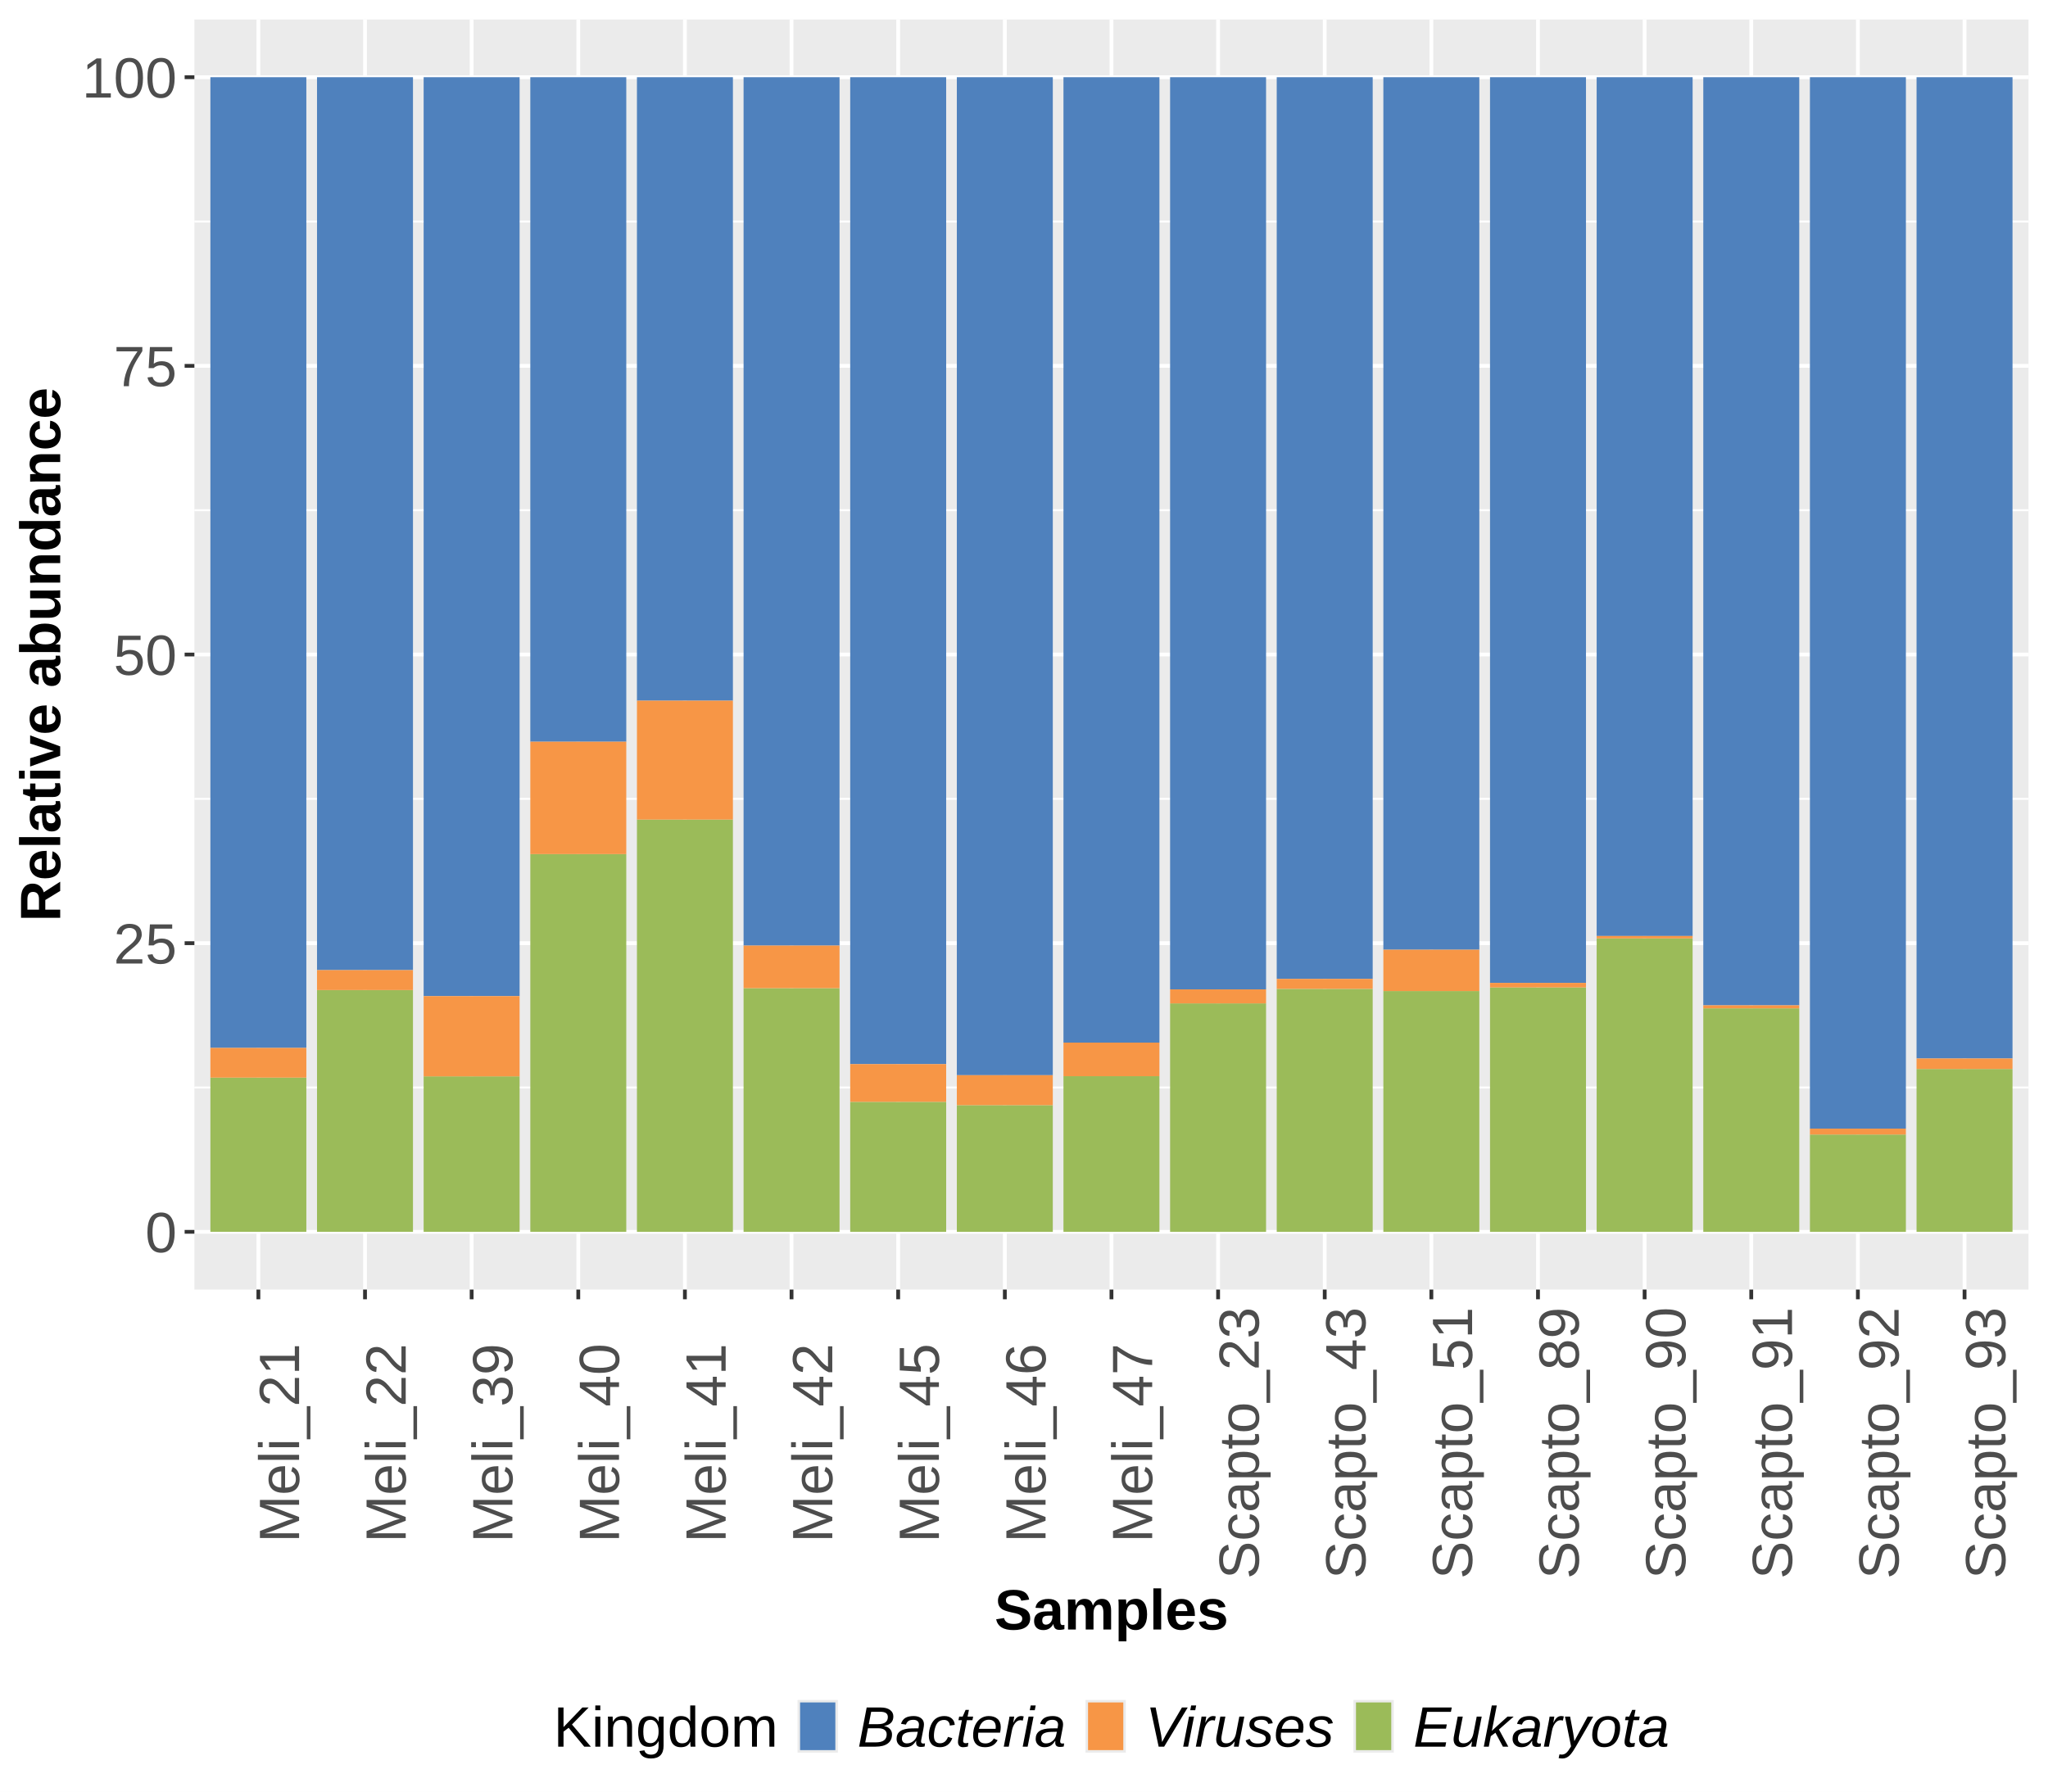
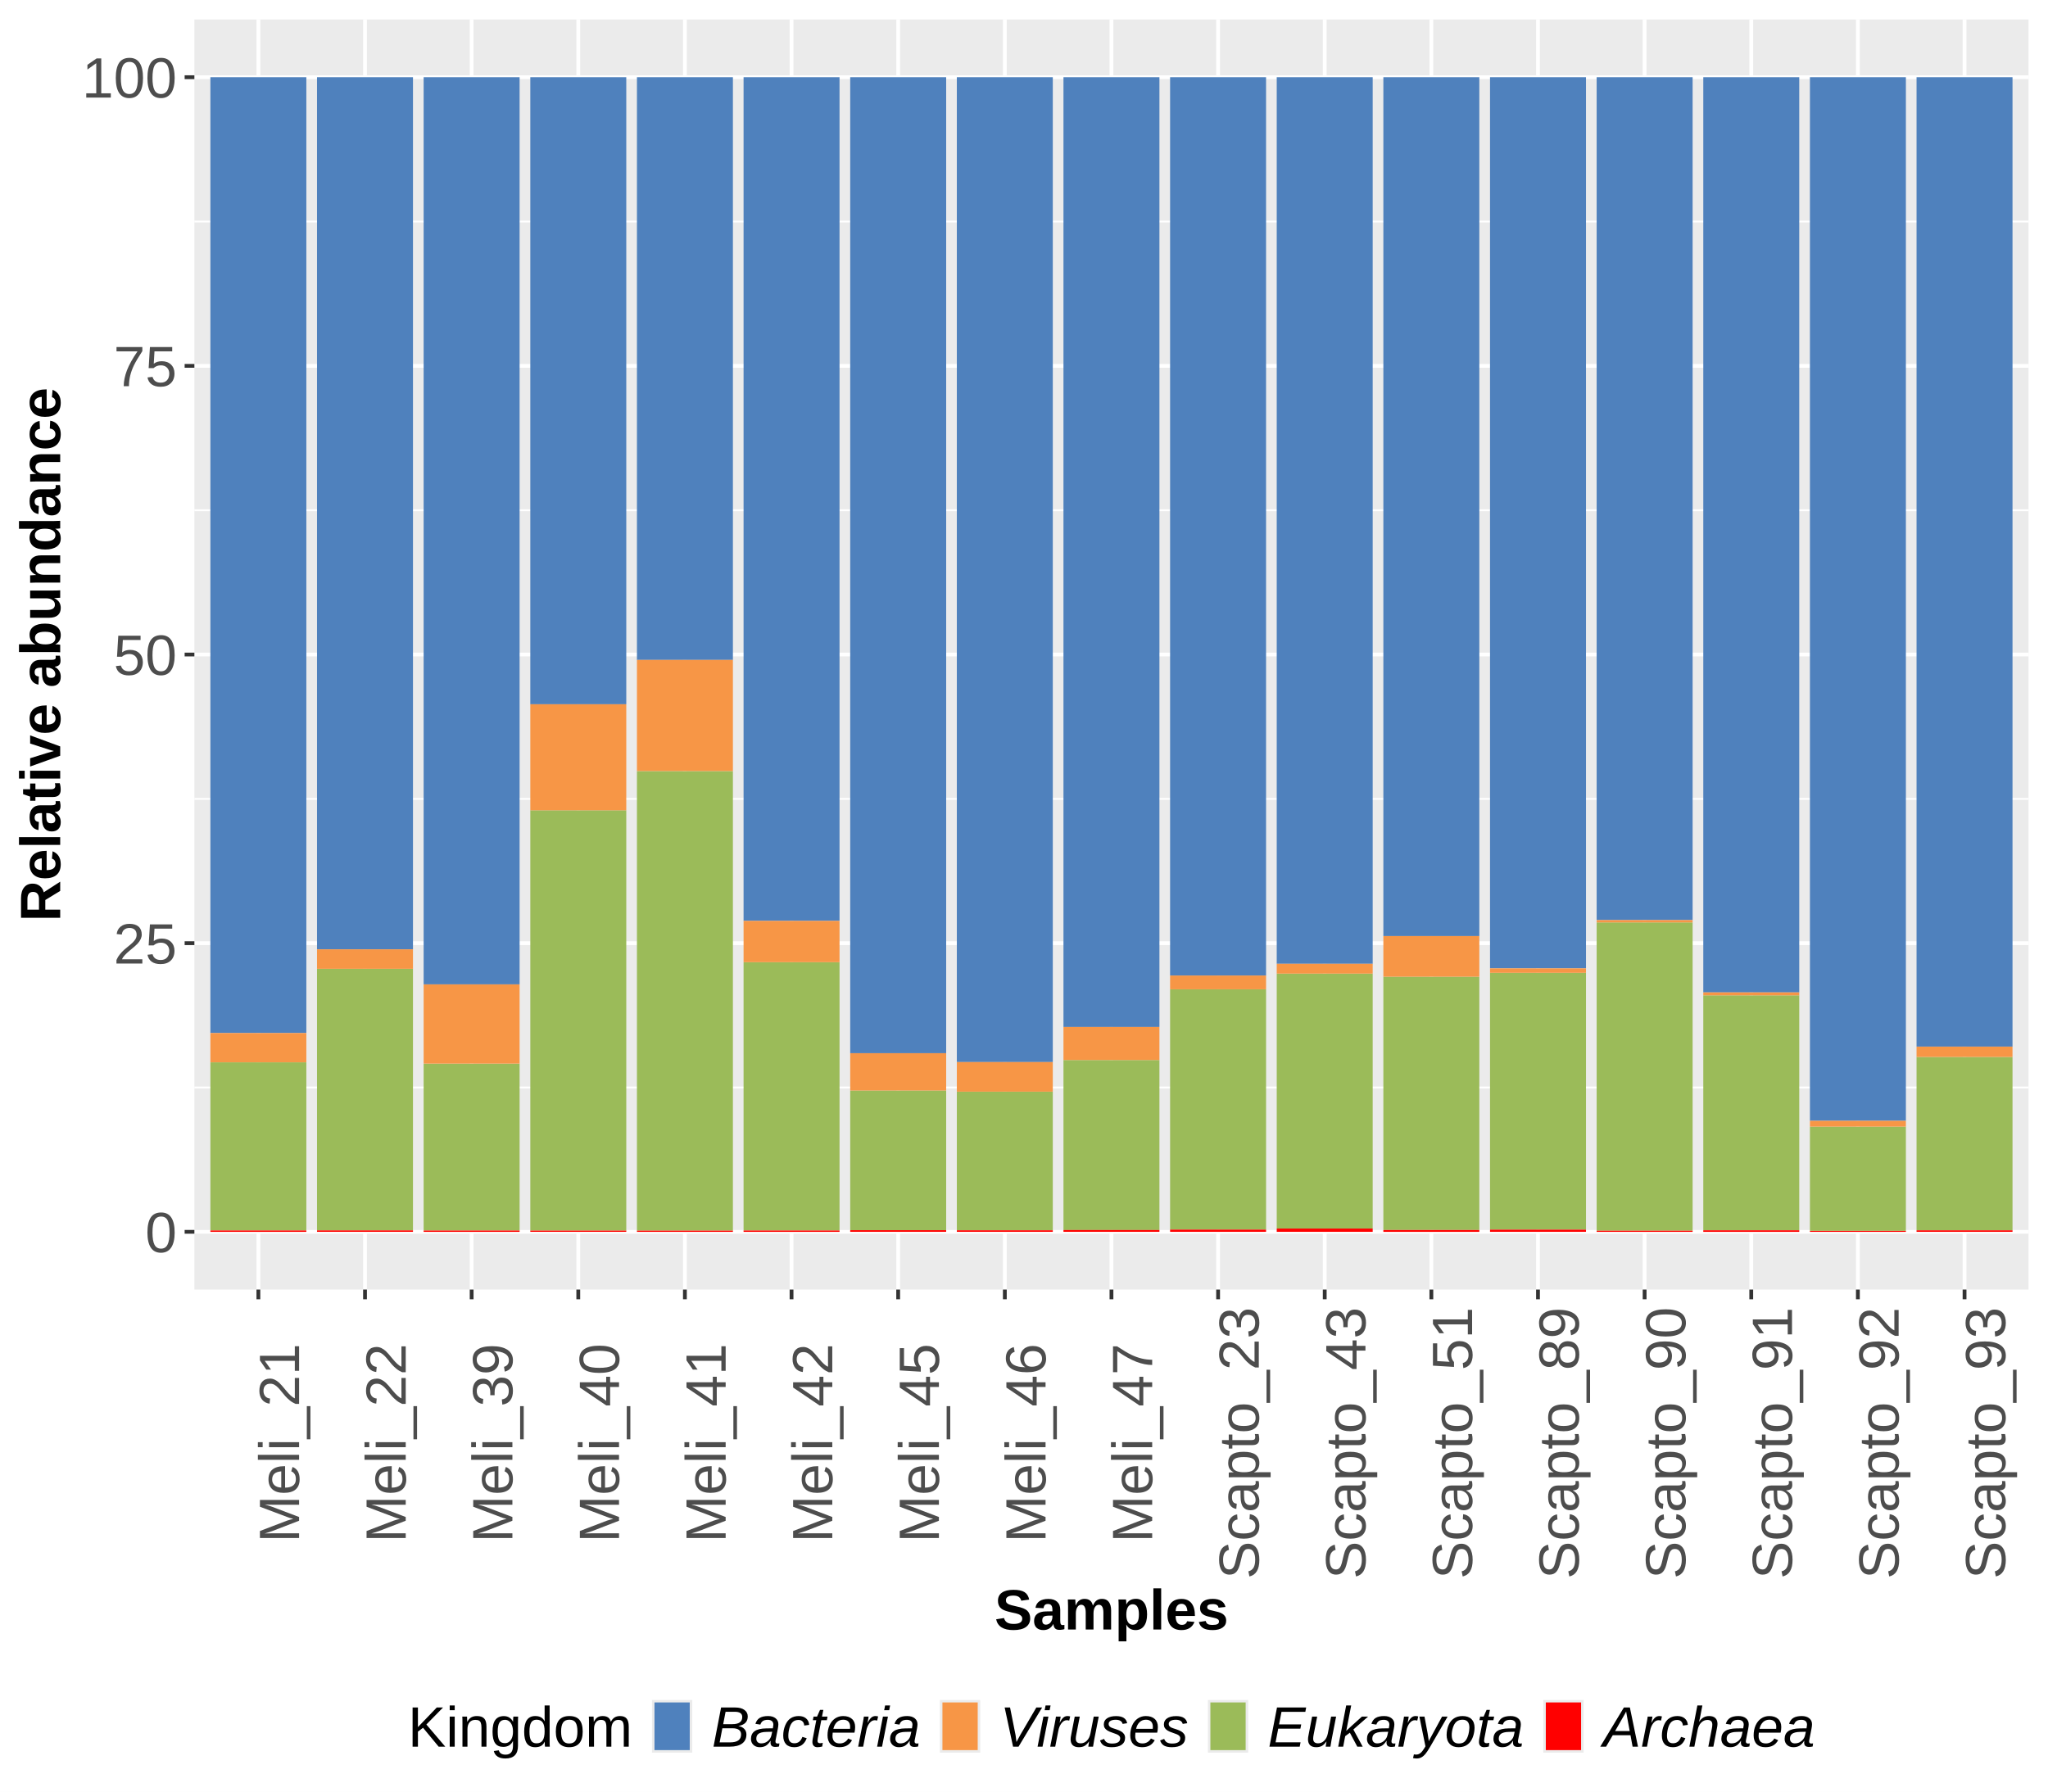
<svg xmlns="http://www.w3.org/2000/svg" class="svglite" width="576.00pt" height="504.00pt" viewBox="0 0 576.00 504.00">
  <defs>
    <style type="text/css">
    .svglite line, .svglite polyline, .svglite polygon, .svglite path, .svglite rect, .svglite circle {
      fill: none;
      stroke: #000000;
      stroke-linecap: round;
      stroke-linejoin: round;
      stroke-miterlimit: 10.00;
    }
    .svglite text {
      white-space: pre;
    }
  </style>
  </defs>
  <rect width="100%" height="100%" style="stroke: none; fill: #FFFFFF;" />
  <defs>
    <clipPath id="cpMC4wMHw1NzYuMDB8MC4wMHw1MDQuMDA=">
      <rect x="0.00" y="0.00" width="576.00" height="504.00" />
    </clipPath>
  </defs>
  <g clip-path="url(#cpMC4wMHw1NzYuMDB8MC4wMHw1MDQuMDA=)">
    <rect x="0.00" y="-0" width="576.00" height="504.00" style="stroke-width: 1.07; stroke: #FFFFFF; fill: #FFFFFF;" />
  </g>
  <defs>
    <clipPath id="cpNTQuNjd8NTcwLjUyfDUuNDh8MzYyLjc3">
      <rect x="54.67" y="5.48" width="515.85" height="357.30" />
    </clipPath>
  </defs>
  <g clip-path="url(#cpNTQuNjd8NTcwLjUyfDUuNDh8MzYyLjc3)">
    <rect x="54.67" y="5.48" width="515.85" height="357.30" style="stroke-width: 1.07; stroke: none; fill: #EBEBEB;" />
    <polyline points="54.67,305.93 570.52,305.93 " style="stroke-width: 0.53; stroke: #FFFFFF; stroke-linecap: butt;" />
    <polyline points="54.67,224.73 570.52,224.73 " style="stroke-width: 0.53; stroke: #FFFFFF; stroke-linecap: butt;" />
    <polyline points="54.67,143.53 570.52,143.53 " style="stroke-width: 0.53; stroke: #FFFFFF; stroke-linecap: butt;" />
    <polyline points="54.67,62.32 570.52,62.32 " style="stroke-width: 0.53; stroke: #FFFFFF; stroke-linecap: butt;" />
    <polyline points="54.67,346.53 570.52,346.53 " style="stroke-width: 1.07; stroke: #FFFFFF; stroke-linecap: butt;" />
    <polyline points="54.67,265.33 570.52,265.33 " style="stroke-width: 1.07; stroke: #FFFFFF; stroke-linecap: butt;" />
    <polyline points="54.67,184.13 570.52,184.13 " style="stroke-width: 1.07; stroke: #FFFFFF; stroke-linecap: butt;" />
    <polyline points="54.67,102.92 570.52,102.92 " style="stroke-width: 1.07; stroke: #FFFFFF; stroke-linecap: butt;" />
    <polyline points="54.67,21.72 570.52,21.72 " style="stroke-width: 1.07; stroke: #FFFFFF; stroke-linecap: butt;" />
    <polyline points="72.67,362.77 72.67,5.48 " style="stroke-width: 1.07; stroke: #FFFFFF; stroke-linecap: butt;" />
    <polyline points="102.66,362.77 102.66,5.48 " style="stroke-width: 1.07; stroke: #FFFFFF; stroke-linecap: butt;" />
    <polyline points="132.65,362.77 132.65,5.48 " style="stroke-width: 1.07; stroke: #FFFFFF; stroke-linecap: butt;" />
    <polyline points="162.64,362.77 162.64,5.48 " style="stroke-width: 1.07; stroke: #FFFFFF; stroke-linecap: butt;" />
    <polyline points="192.63,362.77 192.63,5.48 " style="stroke-width: 1.07; stroke: #FFFFFF; stroke-linecap: butt;" />
    <polyline points="222.62,362.77 222.62,5.48 " style="stroke-width: 1.07; stroke: #FFFFFF; stroke-linecap: butt;" />
    <polyline points="252.61,362.77 252.61,5.48 " style="stroke-width: 1.07; stroke: #FFFFFF; stroke-linecap: butt;" />
    <polyline points="282.61,362.77 282.61,5.48 " style="stroke-width: 1.07; stroke: #FFFFFF; stroke-linecap: butt;" />
    <polyline points="312.60,362.77 312.60,5.48 " style="stroke-width: 1.07; stroke: #FFFFFF; stroke-linecap: butt;" />
    <polyline points="342.59,362.77 342.59,5.48 " style="stroke-width: 1.07; stroke: #FFFFFF; stroke-linecap: butt;" />
    <polyline points="372.58,362.77 372.58,5.48 " style="stroke-width: 1.07; stroke: #FFFFFF; stroke-linecap: butt;" />
    <polyline points="402.57,362.77 402.57,5.48 " style="stroke-width: 1.07; stroke: #FFFFFF; stroke-linecap: butt;" />
    <polyline points="432.56,362.77 432.56,5.48 " style="stroke-width: 1.07; stroke: #FFFFFF; stroke-linecap: butt;" />
    <polyline points="462.55,362.77 462.55,5.48 " style="stroke-width: 1.07; stroke: #FFFFFF; stroke-linecap: butt;" />
    <polyline points="492.54,362.77 492.54,5.48 " style="stroke-width: 1.07; stroke: #FFFFFF; stroke-linecap: butt;" />
    <polyline points="522.53,362.77 522.53,5.48 " style="stroke-width: 1.07; stroke: #FFFFFF; stroke-linecap: butt;" />
    <polyline points="552.53,362.77 552.53,5.48 " style="stroke-width: 1.07; stroke: #FFFFFF; stroke-linecap: butt;" />
-     <rect x="509.04" y="21.72" width="26.99" height="295.78" style="stroke-width: 1.07; stroke: none; stroke-linecap: butt; stroke-linejoin: miter; fill: #4F81BD;" />
-     <rect x="269.11" y="21.72" width="26.99" height="280.75" style="stroke-width: 1.07; stroke: none; stroke-linecap: butt; stroke-linejoin: miter; fill: #4F81BD;" />
-     <rect x="239.12" y="21.72" width="26.99" height="277.63" style="stroke-width: 1.07; stroke: none; stroke-linecap: butt; stroke-linejoin: miter; fill: #4F81BD;" />
-     <rect x="539.03" y="21.72" width="26.99" height="276.05" style="stroke-width: 1.07; stroke: none; stroke-linecap: butt; stroke-linejoin: miter; fill: #4F81BD;" />
-     <rect x="59.17" y="21.72" width="26.99" height="273.07" style="stroke-width: 1.07; stroke: none; stroke-linecap: butt; stroke-linejoin: miter; fill: #4F81BD;" />
-     <rect x="299.10" y="21.72" width="26.99" height="271.58" style="stroke-width: 1.07; stroke: none; stroke-linecap: butt; stroke-linejoin: miter; fill: #4F81BD;" />
-     <rect x="479.05" y="21.72" width="26.99" height="261.10" style="stroke-width: 1.07; stroke: none; stroke-linecap: butt; stroke-linejoin: miter; fill: #4F81BD;" />
-     <rect x="119.15" y="21.72" width="26.99" height="258.49" style="stroke-width: 1.07; stroke: none; stroke-linecap: butt; stroke-linejoin: miter; fill: #4F81BD;" />
-     <rect x="329.09" y="21.72" width="26.99" height="256.61" style="stroke-width: 1.07; stroke: none; stroke-linecap: butt; stroke-linejoin: miter; fill: #4F81BD;" />
-     <rect x="419.07" y="21.72" width="26.99" height="254.77" style="stroke-width: 1.07; stroke: none; stroke-linecap: butt; stroke-linejoin: miter; fill: #4F81BD;" />
-     <rect x="359.08" y="21.72" width="26.99" height="253.66" style="stroke-width: 1.07; stroke: none; stroke-linecap: butt; stroke-linejoin: miter; fill: #4F81BD;" />
-     <rect x="89.16" y="21.72" width="26.99" height="251.19" style="stroke-width: 1.07; stroke: none; stroke-linecap: butt; stroke-linejoin: miter; fill: #4F81BD;" />
-     <rect x="389.07" y="21.72" width="26.99" height="245.45" style="stroke-width: 1.07; stroke: none; stroke-linecap: butt; stroke-linejoin: miter; fill: #4F81BD;" />
-     <rect x="209.13" y="21.72" width="26.99" height="244.29" style="stroke-width: 1.07; stroke: none; stroke-linecap: butt; stroke-linejoin: miter; fill: #4F81BD;" />
-     <rect x="449.06" y="21.72" width="26.99" height="241.59" style="stroke-width: 1.07; stroke: none; stroke-linecap: butt; stroke-linejoin: miter; fill: #4F81BD;" />
-     <rect x="149.15" y="21.72" width="26.99" height="186.94" style="stroke-width: 1.07; stroke: none; stroke-linecap: butt; stroke-linejoin: miter; fill: #4F81BD;" />
-     <rect x="179.14" y="21.72" width="26.99" height="175.39" style="stroke-width: 1.07; stroke: none; stroke-linecap: butt; stroke-linejoin: miter; fill: #4F81BD;" />
-     <rect x="179.14" y="230.56" width="26.99" height="115.98" style="stroke-width: 1.07; stroke: none; stroke-linecap: butt; stroke-linejoin: miter; fill: #9BBB59;" />
-     <rect x="149.15" y="240.27" width="26.99" height="106.26" style="stroke-width: 1.07; stroke: none; stroke-linecap: butt; stroke-linejoin: miter; fill: #9BBB59;" />
-     <rect x="449.06" y="263.98" width="26.99" height="82.55" style="stroke-width: 1.07; stroke: none; stroke-linecap: butt; stroke-linejoin: miter; fill: #9BBB59;" />
-     <rect x="419.07" y="277.78" width="26.99" height="68.76" style="stroke-width: 1.07; stroke: none; stroke-linecap: butt; stroke-linejoin: miter; fill: #9BBB59;" />
-     <rect x="209.13" y="277.99" width="26.99" height="68.55" style="stroke-width: 1.07; stroke: none; stroke-linecap: butt; stroke-linejoin: miter; fill: #9BBB59;" />
-     <rect x="359.08" y="278.19" width="26.99" height="68.35" style="stroke-width: 1.07; stroke: none; stroke-linecap: butt; stroke-linejoin: miter; fill: #9BBB59;" />
-     <rect x="89.16" y="278.52" width="26.99" height="68.01" style="stroke-width: 1.07; stroke: none; stroke-linecap: butt; stroke-linejoin: miter; fill: #9BBB59;" />
-     <rect x="389.07" y="278.80" width="26.99" height="67.74" style="stroke-width: 1.07; stroke: none; stroke-linecap: butt; stroke-linejoin: miter; fill: #9BBB59;" />
-     <rect x="329.09" y="282.27" width="26.99" height="64.27" style="stroke-width: 1.07; stroke: none; stroke-linecap: butt; stroke-linejoin: miter; fill: #9BBB59;" />
-     <rect x="479.05" y="283.66" width="26.99" height="62.88" style="stroke-width: 1.07; stroke: none; stroke-linecap: butt; stroke-linejoin: miter; fill: #9BBB59;" />
-     <rect x="539.03" y="300.72" width="26.99" height="45.81" style="stroke-width: 1.07; stroke: none; stroke-linecap: butt; stroke-linejoin: miter; fill: #9BBB59;" />
-     <rect x="299.10" y="302.75" width="26.99" height="43.78" style="stroke-width: 1.07; stroke: none; stroke-linecap: butt; stroke-linejoin: miter; fill: #9BBB59;" />
-     <rect x="119.15" y="302.79" width="26.99" height="43.74" style="stroke-width: 1.07; stroke: none; stroke-linecap: butt; stroke-linejoin: miter; fill: #9BBB59;" />
-     <rect x="59.17" y="303.15" width="26.99" height="43.38" style="stroke-width: 1.07; stroke: none; stroke-linecap: butt; stroke-linejoin: miter; fill: #9BBB59;" />
-     <rect x="239.12" y="309.97" width="26.99" height="36.57" style="stroke-width: 1.07; stroke: none; stroke-linecap: butt; stroke-linejoin: miter; fill: #9BBB59;" />
-     <rect x="269.11" y="310.90" width="26.99" height="35.64" style="stroke-width: 1.07; stroke: none; stroke-linecap: butt; stroke-linejoin: miter; fill: #9BBB59;" />
-     <rect x="179.14" y="197.11" width="26.99" height="33.45" style="stroke-width: 1.07; stroke: none; stroke-linecap: butt; stroke-linejoin: miter; fill: #F79646;" />
-     <rect x="149.15" y="208.66" width="26.99" height="31.61" style="stroke-width: 1.07; stroke: none; stroke-linecap: butt; stroke-linejoin: miter; fill: #F79646;" />
-     <rect x="509.04" y="319.16" width="26.99" height="27.38" style="stroke-width: 1.07; stroke: none; stroke-linecap: butt; stroke-linejoin: miter; fill: #9BBB59;" />
-     <rect x="119.15" y="280.22" width="26.99" height="22.58" style="stroke-width: 1.07; stroke: none; stroke-linecap: butt; stroke-linejoin: miter; fill: #F79646;" />
-     <rect x="209.13" y="266.01" width="26.99" height="11.98" style="stroke-width: 1.07; stroke: none; stroke-linecap: butt; stroke-linejoin: miter; fill: #F79646;" />
-     <rect x="389.07" y="267.17" width="26.99" height="11.63" style="stroke-width: 1.07; stroke: none; stroke-linecap: butt; stroke-linejoin: miter; fill: #F79646;" />
-     <rect x="239.12" y="299.35" width="26.99" height="10.61" style="stroke-width: 1.07; stroke: none; stroke-linecap: butt; stroke-linejoin: miter; fill: #F79646;" />
-     <rect x="299.10" y="293.30" width="26.99" height="9.45" style="stroke-width: 1.07; stroke: none; stroke-linecap: butt; stroke-linejoin: miter; fill: #F79646;" />
-     <rect x="269.11" y="302.47" width="26.99" height="8.43" style="stroke-width: 1.07; stroke: none; stroke-linecap: butt; stroke-linejoin: miter; fill: #F79646;" />
-     <rect x="59.17" y="294.79" width="26.99" height="8.36" style="stroke-width: 1.07; stroke: none; stroke-linecap: butt; stroke-linejoin: miter; fill: #F79646;" />
-     <rect x="89.16" y="272.91" width="26.99" height="5.61" style="stroke-width: 1.07; stroke: none; stroke-linecap: butt; stroke-linejoin: miter; fill: #F79646;" />
-     <rect x="329.09" y="278.33" width="26.99" height="3.94" style="stroke-width: 1.07; stroke: none; stroke-linecap: butt; stroke-linejoin: miter; fill: #F79646;" />
-     <rect x="539.03" y="297.77" width="26.99" height="2.95" style="stroke-width: 1.07; stroke: none; stroke-linecap: butt; stroke-linejoin: miter; fill: #F79646;" />
-     <rect x="359.08" y="275.38" width="26.99" height="2.80" style="stroke-width: 1.07; stroke: none; stroke-linecap: butt; stroke-linejoin: miter; fill: #F79646;" />
-     <rect x="509.04" y="317.50" width="26.99" height="1.66" style="stroke-width: 1.07; stroke: none; stroke-linecap: butt; stroke-linejoin: miter; fill: #F79646;" />
-     <rect x="419.07" y="276.50" width="26.99" height="1.28" style="stroke-width: 1.07; stroke: none; stroke-linecap: butt; stroke-linejoin: miter; fill: #F79646;" />
-     <rect x="479.05" y="282.82" width="26.99" height="0.84" style="stroke-width: 1.07; stroke: none; stroke-linecap: butt; stroke-linejoin: miter; fill: #F79646;" />
-     <rect x="449.06" y="263.31" width="26.99" height="0.67" style="stroke-width: 1.07; stroke: none; stroke-linecap: butt; stroke-linejoin: miter; fill: #F79646;" />
+     <rect x="509.04" y="21.72" width="26.99" height="293.58" style="stroke-width: 1.07; stroke: none; stroke-linecap: butt; stroke-linejoin: miter; fill: #4F81BD;" />
+     <rect x="269.11" y="21.72" width="26.99" height="277.06" style="stroke-width: 1.07; stroke: none; stroke-linecap: butt; stroke-linejoin: miter; fill: #4F81BD;" />
+     <rect x="239.12" y="21.72" width="26.99" height="274.56" style="stroke-width: 1.07; stroke: none; stroke-linecap: butt; stroke-linejoin: miter; fill: #4F81BD;" />
+     <rect x="539.03" y="21.72" width="26.99" height="272.71" style="stroke-width: 1.07; stroke: none; stroke-linecap: butt; stroke-linejoin: miter; fill: #4F81BD;" />
+     <rect x="59.17" y="21.72" width="26.99" height="268.89" style="stroke-width: 1.07; stroke: none; stroke-linecap: butt; stroke-linejoin: miter; fill: #4F81BD;" />
+     <rect x="299.10" y="21.72" width="26.99" height="267.18" style="stroke-width: 1.07; stroke: none; stroke-linecap: butt; stroke-linejoin: miter; fill: #4F81BD;" />
+     <rect x="479.05" y="21.72" width="26.99" height="257.46" style="stroke-width: 1.07; stroke: none; stroke-linecap: butt; stroke-linejoin: miter; fill: #4F81BD;" />
+     <rect x="119.15" y="21.72" width="26.99" height="255.20" style="stroke-width: 1.07; stroke: none; stroke-linecap: butt; stroke-linejoin: miter; fill: #4F81BD;" />
+     <rect x="329.09" y="21.72" width="26.99" height="252.71" style="stroke-width: 1.07; stroke: none; stroke-linecap: butt; stroke-linejoin: miter; fill: #4F81BD;" />
+     <rect x="419.07" y="21.72" width="26.99" height="250.69" style="stroke-width: 1.07; stroke: none; stroke-linecap: butt; stroke-linejoin: miter; fill: #4F81BD;" />
+     <rect x="359.08" y="21.72" width="26.99" height="249.41" style="stroke-width: 1.07; stroke: none; stroke-linecap: butt; stroke-linejoin: miter; fill: #4F81BD;" />
+     <rect x="89.16" y="21.72" width="26.99" height="245.34" style="stroke-width: 1.07; stroke: none; stroke-linecap: butt; stroke-linejoin: miter; fill: #4F81BD;" />
+     <rect x="389.07" y="21.72" width="26.99" height="241.61" style="stroke-width: 1.07; stroke: none; stroke-linecap: butt; stroke-linejoin: miter; fill: #4F81BD;" />
+     <rect x="209.13" y="21.72" width="26.99" height="237.33" style="stroke-width: 1.07; stroke: none; stroke-linecap: butt; stroke-linejoin: miter; fill: #4F81BD;" />
+     <rect x="449.06" y="21.72" width="26.99" height="237.11" style="stroke-width: 1.07; stroke: none; stroke-linecap: butt; stroke-linejoin: miter; fill: #4F81BD;" />
+     <rect x="149.15" y="21.72" width="26.99" height="176.40" style="stroke-width: 1.07; stroke: none; stroke-linecap: butt; stroke-linejoin: miter; fill: #4F81BD;" />
+     <rect x="179.14" y="21.72" width="26.99" height="163.93" style="stroke-width: 1.07; stroke: none; stroke-linecap: butt; stroke-linejoin: miter; fill: #4F81BD;" />
+     <rect x="179.14" y="216.92" width="26.99" height="129.28" style="stroke-width: 1.07; stroke: none; stroke-linecap: butt; stroke-linejoin: miter; fill: #9BBB59;" />
+     <rect x="149.15" y="227.94" width="26.99" height="118.25" style="stroke-width: 1.07; stroke: none; stroke-linecap: butt; stroke-linejoin: miter; fill: #9BBB59;" />
+     <rect x="449.06" y="259.49" width="26.99" height="86.73" style="stroke-width: 1.07; stroke: none; stroke-linecap: butt; stroke-linejoin: miter; fill: #9BBB59;" />
+     <rect x="209.13" y="270.69" width="26.99" height="75.47" style="stroke-width: 1.07; stroke: none; stroke-linecap: butt; stroke-linejoin: miter; fill: #9BBB59;" />
+     <rect x="89.16" y="272.54" width="26.99" height="73.60" style="stroke-width: 1.07; stroke: none; stroke-linecap: butt; stroke-linejoin: miter; fill: #9BBB59;" />
+     <rect x="419.07" y="273.67" width="26.99" height="72.25" style="stroke-width: 1.07; stroke: none; stroke-linecap: butt; stroke-linejoin: miter; fill: #9BBB59;" />
+     <rect x="359.08" y="273.89" width="26.99" height="71.72" style="stroke-width: 1.07; stroke: none; stroke-linecap: butt; stroke-linejoin: miter; fill: #9BBB59;" />
+     <rect x="389.07" y="274.77" width="26.99" height="71.24" style="stroke-width: 1.07; stroke: none; stroke-linecap: butt; stroke-linejoin: miter; fill: #9BBB59;" />
+     <rect x="329.09" y="278.31" width="26.99" height="67.61" style="stroke-width: 1.07; stroke: none; stroke-linecap: butt; stroke-linejoin: miter; fill: #9BBB59;" />
+     <rect x="479.05" y="280.00" width="26.99" height="66.09" style="stroke-width: 1.07; stroke: none; stroke-linecap: butt; stroke-linejoin: miter; fill: #9BBB59;" />
+     <rect x="539.03" y="297.34" width="26.99" height="48.77" style="stroke-width: 1.07; stroke: none; stroke-linecap: butt; stroke-linejoin: miter; fill: #9BBB59;" />
+     <rect x="299.10" y="298.20" width="26.99" height="47.83" style="stroke-width: 1.07; stroke: none; stroke-linecap: butt; stroke-linejoin: miter; fill: #9BBB59;" />
+     <rect x="59.17" y="298.85" width="26.99" height="47.30" style="stroke-width: 1.07; stroke: none; stroke-linecap: butt; stroke-linejoin: miter; fill: #9BBB59;" />
+     <rect x="119.15" y="299.21" width="26.99" height="46.96" style="stroke-width: 1.07; stroke: none; stroke-linecap: butt; stroke-linejoin: miter; fill: #9BBB59;" />
+     <rect x="239.12" y="306.77" width="26.99" height="39.30" style="stroke-width: 1.07; stroke: none; stroke-linecap: butt; stroke-linejoin: miter; fill: #9BBB59;" />
+     <rect x="269.11" y="307.09" width="26.99" height="39.00" style="stroke-width: 1.07; stroke: none; stroke-linecap: butt; stroke-linejoin: miter; fill: #9BBB59;" />
+     <rect x="179.14" y="185.65" width="26.99" height="31.26" style="stroke-width: 1.07; stroke: none; stroke-linecap: butt; stroke-linejoin: miter; fill: #F79646;" />
+     <rect x="149.15" y="198.12" width="26.99" height="29.83" style="stroke-width: 1.07; stroke: none; stroke-linecap: butt; stroke-linejoin: miter; fill: #F79646;" />
+     <rect x="509.04" y="316.94" width="26.99" height="29.32" style="stroke-width: 1.07; stroke: none; stroke-linecap: butt; stroke-linejoin: miter; fill: #9BBB59;" />
+     <rect x="119.15" y="276.92" width="26.99" height="22.29" style="stroke-width: 1.07; stroke: none; stroke-linecap: butt; stroke-linejoin: miter; fill: #F79646;" />
+     <rect x="209.13" y="259.05" width="26.99" height="11.63" style="stroke-width: 1.07; stroke: none; stroke-linecap: butt; stroke-linejoin: miter; fill: #F79646;" />
+     <rect x="389.07" y="263.33" width="26.99" height="11.44" style="stroke-width: 1.07; stroke: none; stroke-linecap: butt; stroke-linejoin: miter; fill: #F79646;" />
+     <rect x="239.12" y="296.28" width="26.99" height="10.50" style="stroke-width: 1.07; stroke: none; stroke-linecap: butt; stroke-linejoin: miter; fill: #F79646;" />
+     <rect x="299.10" y="288.90" width="26.99" height="9.30" style="stroke-width: 1.07; stroke: none; stroke-linecap: butt; stroke-linejoin: miter; fill: #F79646;" />
+     <rect x="269.11" y="298.78" width="26.99" height="8.32" style="stroke-width: 1.07; stroke: none; stroke-linecap: butt; stroke-linejoin: miter; fill: #F79646;" />
+     <rect x="59.17" y="290.61" width="26.99" height="8.23" style="stroke-width: 1.07; stroke: none; stroke-linecap: butt; stroke-linejoin: miter; fill: #F79646;" />
+     <rect x="89.16" y="267.06" width="26.99" height="5.48" style="stroke-width: 1.07; stroke: none; stroke-linecap: butt; stroke-linejoin: miter; fill: #F79646;" />
+     <rect x="329.09" y="274.43" width="26.99" height="3.88" style="stroke-width: 1.07; stroke: none; stroke-linecap: butt; stroke-linejoin: miter; fill: #F79646;" />
+     <rect x="539.03" y="294.43" width="26.99" height="2.91" style="stroke-width: 1.07; stroke: none; stroke-linecap: butt; stroke-linejoin: miter; fill: #F79646;" />
+     <rect x="359.08" y="271.13" width="26.99" height="2.76" style="stroke-width: 1.07; stroke: none; stroke-linecap: butt; stroke-linejoin: miter; fill: #F79646;" />
+     <rect x="509.04" y="315.30" width="26.99" height="1.64" style="stroke-width: 1.07; stroke: none; stroke-linecap: butt; stroke-linejoin: miter; fill: #F79646;" />
+     <rect x="419.07" y="272.41" width="26.99" height="1.26" style="stroke-width: 1.07; stroke: none; stroke-linecap: butt; stroke-linejoin: miter; fill: #F79646;" />
+     <rect x="359.08" y="345.61" width="26.99" height="0.92" style="stroke-width: 1.07; stroke: none; stroke-linecap: butt; stroke-linejoin: miter; fill: #FF0000;" />
+     <rect x="479.05" y="279.18" width="26.99" height="0.83" style="stroke-width: 1.07; stroke: none; stroke-linecap: butt; stroke-linejoin: miter; fill: #F79646;" />
+     <rect x="449.06" y="258.83" width="26.99" height="0.66" style="stroke-width: 1.07; stroke: none; stroke-linecap: butt; stroke-linejoin: miter; fill: #F79646;" />
+     <rect x="329.09" y="345.91" width="26.99" height="0.62" style="stroke-width: 1.07; stroke: none; stroke-linecap: butt; stroke-linejoin: miter; fill: #FF0000;" />
+     <rect x="419.07" y="345.92" width="26.99" height="0.61" style="stroke-width: 1.07; stroke: none; stroke-linecap: butt; stroke-linejoin: miter; fill: #FF0000;" />
+     <rect x="389.07" y="346.02" width="26.99" height="0.52" style="stroke-width: 1.07; stroke: none; stroke-linecap: butt; stroke-linejoin: miter; fill: #FF0000;" />
+     <rect x="299.10" y="346.02" width="26.99" height="0.51" style="stroke-width: 1.07; stroke: none; stroke-linecap: butt; stroke-linejoin: miter; fill: #FF0000;" />
+     <rect x="239.12" y="346.07" width="26.99" height="0.46" style="stroke-width: 1.07; stroke: none; stroke-linecap: butt; stroke-linejoin: miter; fill: #FF0000;" />
+     <rect x="479.05" y="346.10" width="26.99" height="0.44" style="stroke-width: 1.07; stroke: none; stroke-linecap: butt; stroke-linejoin: miter; fill: #FF0000;" />
+     <rect x="269.11" y="346.10" width="26.99" height="0.43" style="stroke-width: 1.07; stroke: none; stroke-linecap: butt; stroke-linejoin: miter; fill: #FF0000;" />
+     <rect x="539.03" y="346.11" width="26.99" height="0.42" style="stroke-width: 1.07; stroke: none; stroke-linecap: butt; stroke-linejoin: miter; fill: #FF0000;" />
+     <rect x="89.16" y="346.13" width="26.99" height="0.40" style="stroke-width: 1.07; stroke: none; stroke-linecap: butt; stroke-linejoin: miter; fill: #FF0000;" />
+     <rect x="59.17" y="346.15" width="26.99" height="0.39" style="stroke-width: 1.07; stroke: none; stroke-linecap: butt; stroke-linejoin: miter; fill: #FF0000;" />
+     <rect x="209.13" y="346.16" width="26.99" height="0.38" style="stroke-width: 1.07; stroke: none; stroke-linecap: butt; stroke-linejoin: miter; fill: #FF0000;" />
+     <rect x="119.15" y="346.17" width="26.99" height="0.37" style="stroke-width: 1.07; stroke: none; stroke-linecap: butt; stroke-linejoin: miter; fill: #FF0000;" />
+     <rect x="149.15" y="346.19" width="26.99" height="0.34" style="stroke-width: 1.07; stroke: none; stroke-linecap: butt; stroke-linejoin: miter; fill: #FF0000;" />
+     <rect x="179.14" y="346.20" width="26.99" height="0.34" style="stroke-width: 1.07; stroke: none; stroke-linecap: butt; stroke-linejoin: miter; fill: #FF0000;" />
+     <rect x="449.06" y="346.22" width="26.99" height="0.32" style="stroke-width: 1.07; stroke: none; stroke-linecap: butt; stroke-linejoin: miter; fill: #FF0000;" />
+     <rect x="509.04" y="346.27" width="26.99" height="0.27" style="stroke-width: 1.07; stroke: none; stroke-linecap: butt; stroke-linejoin: miter; fill: #FF0000;" />
  </g>
  <g clip-path="url(#cpMC4wMHw1NzYuMDB8MC4wMHw1MDQuMDA=)">
    <text x="49.74" y="352.26" text-anchor="end" style="font-size: 16.00px;fill: #4D4D4D; font-family: &quot;Arial&quot;;" textLength="8.90px" lengthAdjust="spacingAndGlyphs">0</text>
    <text x="49.74" y="271.06" text-anchor="end" style="font-size: 16.00px;fill: #4D4D4D; font-family: &quot;Arial&quot;;" textLength="17.80px" lengthAdjust="spacingAndGlyphs">25</text>
    <text x="49.74" y="189.85" text-anchor="end" style="font-size: 16.00px;fill: #4D4D4D; font-family: &quot;Arial&quot;;" textLength="17.80px" lengthAdjust="spacingAndGlyphs">50</text>
    <text x="49.74" y="108.65" text-anchor="end" style="font-size: 16.00px;fill: #4D4D4D; font-family: &quot;Arial&quot;;" textLength="17.80px" lengthAdjust="spacingAndGlyphs">75</text>
    <text x="49.74" y="27.45" text-anchor="end" style="font-size: 16.00px;fill: #4D4D4D; font-family: &quot;Arial&quot;;" textLength="26.70px" lengthAdjust="spacingAndGlyphs">100</text>
    <polyline points="51.93,346.53 54.67,346.53 " style="stroke-width: 1.07; stroke: #333333; stroke-linecap: butt;" />
    <polyline points="51.93,265.33 54.67,265.33 " style="stroke-width: 1.07; stroke: #333333; stroke-linecap: butt;" />
    <polyline points="51.93,184.13 54.67,184.13 " style="stroke-width: 1.07; stroke: #333333; stroke-linecap: butt;" />
    <polyline points="51.93,102.92 54.67,102.92 " style="stroke-width: 1.07; stroke: #333333; stroke-linecap: butt;" />
    <polyline points="51.93,21.72 54.67,21.72 " style="stroke-width: 1.07; stroke: #333333; stroke-linecap: butt;" />
    <polyline points="72.67,365.51 72.67,362.77 " style="stroke-width: 1.07; stroke: #333333; stroke-linecap: butt;" />
    <polyline points="102.66,365.51 102.66,362.77 " style="stroke-width: 1.07; stroke: #333333; stroke-linecap: butt;" />
    <polyline points="132.65,365.51 132.65,362.77 " style="stroke-width: 1.07; stroke: #333333; stroke-linecap: butt;" />
    <polyline points="162.64,365.51 162.64,362.77 " style="stroke-width: 1.07; stroke: #333333; stroke-linecap: butt;" />
    <polyline points="192.63,365.51 192.63,362.77 " style="stroke-width: 1.07; stroke: #333333; stroke-linecap: butt;" />
    <polyline points="222.62,365.51 222.62,362.77 " style="stroke-width: 1.07; stroke: #333333; stroke-linecap: butt;" />
    <polyline points="252.61,365.51 252.61,362.77 " style="stroke-width: 1.07; stroke: #333333; stroke-linecap: butt;" />
    <polyline points="282.61,365.51 282.61,362.77 " style="stroke-width: 1.07; stroke: #333333; stroke-linecap: butt;" />
    <polyline points="312.60,365.51 312.60,362.77 " style="stroke-width: 1.07; stroke: #333333; stroke-linecap: butt;" />
    <polyline points="342.59,365.51 342.59,362.77 " style="stroke-width: 1.07; stroke: #333333; stroke-linecap: butt;" />
    <polyline points="372.58,365.51 372.58,362.77 " style="stroke-width: 1.07; stroke: #333333; stroke-linecap: butt;" />
    <polyline points="402.57,365.51 402.57,362.77 " style="stroke-width: 1.07; stroke: #333333; stroke-linecap: butt;" />
    <polyline points="432.56,365.51 432.56,362.77 " style="stroke-width: 1.07; stroke: #333333; stroke-linecap: butt;" />
    <polyline points="462.55,365.51 462.55,362.77 " style="stroke-width: 1.07; stroke: #333333; stroke-linecap: butt;" />
    <polyline points="492.54,365.51 492.54,362.77 " style="stroke-width: 1.07; stroke: #333333; stroke-linecap: butt;" />
    <polyline points="522.53,365.51 522.53,362.77 " style="stroke-width: 1.07; stroke: #333333; stroke-linecap: butt;" />
    <polyline points="552.53,365.51 552.53,362.77 " style="stroke-width: 1.07; stroke: #333333; stroke-linecap: butt;" />
    <text transform="translate(84.12,405.96) rotate(-90)" text-anchor="middle" style="font-size: 16.00px;fill: #4D4D4D; font-family: &quot;Arial&quot;;" textLength="56.04px" lengthAdjust="spacingAndGlyphs">Meli_21</text>
    <text transform="translate(114.11,405.96) rotate(-90)" text-anchor="middle" style="font-size: 16.00px;fill: #4D4D4D; font-family: &quot;Arial&quot;;" textLength="56.04px" lengthAdjust="spacingAndGlyphs">Meli_22</text>
    <text transform="translate(144.11,405.96) rotate(-90)" text-anchor="middle" style="font-size: 16.00px;fill: #4D4D4D; font-family: &quot;Arial&quot;;" textLength="56.04px" lengthAdjust="spacingAndGlyphs">Meli_39</text>
    <text transform="translate(174.10,405.96) rotate(-90)" text-anchor="middle" style="font-size: 16.00px;fill: #4D4D4D; font-family: &quot;Arial&quot;;" textLength="56.04px" lengthAdjust="spacingAndGlyphs">Meli_40</text>
    <text transform="translate(204.09,405.96) rotate(-90)" text-anchor="middle" style="font-size: 16.00px;fill: #4D4D4D; font-family: &quot;Arial&quot;;" textLength="56.04px" lengthAdjust="spacingAndGlyphs">Meli_41</text>
    <text transform="translate(234.08,405.96) rotate(-90)" text-anchor="middle" style="font-size: 16.00px;fill: #4D4D4D; font-family: &quot;Arial&quot;;" textLength="56.04px" lengthAdjust="spacingAndGlyphs">Meli_42</text>
    <text transform="translate(264.07,405.96) rotate(-90)" text-anchor="middle" style="font-size: 16.00px;fill: #4D4D4D; font-family: &quot;Arial&quot;;" textLength="56.04px" lengthAdjust="spacingAndGlyphs">Meli_45</text>
    <text transform="translate(294.06,405.96) rotate(-90)" text-anchor="middle" style="font-size: 16.00px;fill: #4D4D4D; font-family: &quot;Arial&quot;;" textLength="56.04px" lengthAdjust="spacingAndGlyphs">Meli_46</text>
    <text transform="translate(324.05,405.96) rotate(-90)" text-anchor="middle" style="font-size: 16.00px;fill: #4D4D4D; font-family: &quot;Arial&quot;;" textLength="56.04px" lengthAdjust="spacingAndGlyphs">Meli_47</text>
    <text transform="translate(354.04,405.96) rotate(-90)" text-anchor="middle" style="font-size: 16.00px;fill: #4D4D4D; font-family: &quot;Arial&quot;;" textLength="76.51px" lengthAdjust="spacingAndGlyphs">Scapto_23</text>
    <text transform="translate(384.03,405.96) rotate(-90)" text-anchor="middle" style="font-size: 16.00px;fill: #4D4D4D; font-family: &quot;Arial&quot;;" textLength="76.51px" lengthAdjust="spacingAndGlyphs">Scapto_43</text>
    <text transform="translate(414.03,405.96) rotate(-90)" text-anchor="middle" style="font-size: 16.00px;fill: #4D4D4D; font-family: &quot;Arial&quot;;" textLength="76.51px" lengthAdjust="spacingAndGlyphs">Scapto_51</text>
    <text transform="translate(444.02,405.96) rotate(-90)" text-anchor="middle" style="font-size: 16.00px;fill: #4D4D4D; font-family: &quot;Arial&quot;;" textLength="76.51px" lengthAdjust="spacingAndGlyphs">Scapto_89</text>
    <text transform="translate(474.01,405.96) rotate(-90)" text-anchor="middle" style="font-size: 16.00px;fill: #4D4D4D; font-family: &quot;Arial&quot;;" textLength="76.51px" lengthAdjust="spacingAndGlyphs">Scapto_90</text>
    <text transform="translate(504.00,405.96) rotate(-90)" text-anchor="middle" style="font-size: 16.00px;fill: #4D4D4D; font-family: &quot;Arial&quot;;" textLength="76.51px" lengthAdjust="spacingAndGlyphs">Scapto_91</text>
    <text transform="translate(533.99,405.96) rotate(-90)" text-anchor="middle" style="font-size: 16.00px;fill: #4D4D4D; font-family: &quot;Arial&quot;;" textLength="76.51px" lengthAdjust="spacingAndGlyphs">Scapto_92</text>
    <text transform="translate(563.98,405.96) rotate(-90)" text-anchor="middle" style="font-size: 16.00px;fill: #4D4D4D; font-family: &quot;Arial&quot;;" textLength="76.51px" lengthAdjust="spacingAndGlyphs">Scapto_93</text>
    <text x="312.60" y="458.41" text-anchor="middle" style="font-size: 16.00px; font-weight: bold; font-family: &quot;Arial&quot;;" textLength="65.81px" lengthAdjust="spacingAndGlyphs">Samples</text>
    <text transform="translate(16.93,184.13) rotate(-90)" text-anchor="middle" style="font-size: 16.00px; font-weight: bold; font-family: &quot;Arial&quot;;" textLength="150.26px" lengthAdjust="spacingAndGlyphs">Relative abundance</text>
-     <rect x="150.20" y="472.74" width="324.80" height="25.78" style="stroke-width: 1.07; stroke: none; fill: #FFFFFF;" />
-     <text x="155.68" y="491.36" style="font-size: 16.00px; font-family: &quot;Arial&quot;;" textLength="63.15px" lengthAdjust="spacingAndGlyphs">Kingdom</text>
-     <rect x="224.31" y="478.22" width="11.34" height="14.82" style="stroke-width: 1.07; stroke: none; fill: #EBEBEB;" />
-     <rect x="225.02" y="478.92" width="9.92" height="13.41" style="stroke-width: 1.07; stroke: none; stroke-linecap: butt; stroke-linejoin: miter; fill: #4F81BD;" />
-     <rect x="305.30" y="478.22" width="11.34" height="14.82" style="stroke-width: 1.07; stroke: none; fill: #EBEBEB;" />
-     <rect x="306.01" y="478.92" width="9.92" height="13.41" style="stroke-width: 1.07; stroke: none; stroke-linecap: butt; stroke-linejoin: miter; fill: #F79646;" />
-     <rect x="380.66" y="478.22" width="11.34" height="14.82" style="stroke-width: 1.07; stroke: none; fill: #EBEBEB;" />
-     <rect x="381.37" y="478.92" width="9.92" height="13.41" style="stroke-width: 1.07; stroke: none; stroke-linecap: butt; stroke-linejoin: miter; fill: #9BBB59;" />
-     <text x="241.13" y="491.36" style="font-size: 16.00px; font-style: italic; font-family: &quot;Arial&quot;;" textLength="58.69px" lengthAdjust="spacingAndGlyphs">Bacteria</text>
-     <text x="322.12" y="491.36" style="font-size: 16.00px; font-style: italic; font-family: &quot;Arial&quot;;" textLength="53.06px" lengthAdjust="spacingAndGlyphs">Viruses</text>
-     <text x="397.48" y="491.36" style="font-size: 16.00px; font-style: italic; font-family: &quot;Arial&quot;;" textLength="72.04px" lengthAdjust="spacingAndGlyphs">Eukaryota</text>
+     <rect x="109.25" y="472.74" width="406.69" height="25.78" style="stroke-width: 1.07; stroke: none; fill: #FFFFFF;" />
+     <text x="114.73" y="491.36" style="font-size: 16.00px; font-family: &quot;Arial&quot;;" textLength="63.15px" lengthAdjust="spacingAndGlyphs">Kingdom</text>
+     <rect x="183.36" y="478.22" width="11.34" height="14.82" style="stroke-width: 1.07; stroke: none; fill: #EBEBEB;" />
+     <rect x="184.07" y="478.92" width="9.92" height="13.41" style="stroke-width: 1.07; stroke: none; stroke-linecap: butt; stroke-linejoin: miter; fill: #4F81BD;" />
+     <rect x="264.35" y="478.22" width="11.34" height="14.82" style="stroke-width: 1.07; stroke: none; fill: #EBEBEB;" />
+     <rect x="265.06" y="478.92" width="9.92" height="13.41" style="stroke-width: 1.07; stroke: none; stroke-linecap: butt; stroke-linejoin: miter; fill: #F79646;" />
+     <rect x="339.72" y="478.22" width="11.34" height="14.82" style="stroke-width: 1.07; stroke: none; fill: #EBEBEB;" />
+     <rect x="340.42" y="478.92" width="9.92" height="13.41" style="stroke-width: 1.07; stroke: none; stroke-linecap: butt; stroke-linejoin: miter; fill: #9BBB59;" />
+     <rect x="434.05" y="478.22" width="11.34" height="14.82" style="stroke-width: 1.07; stroke: none; fill: #EBEBEB;" />
+     <rect x="434.76" y="478.92" width="9.92" height="13.41" style="stroke-width: 1.07; stroke: none; stroke-linecap: butt; stroke-linejoin: miter; fill: #FF0000;" />
+     <text x="200.18" y="491.36" style="font-size: 16.00px; font-style: italic; font-family: &quot;Arial&quot;;" textLength="58.69px" lengthAdjust="spacingAndGlyphs">Bacteria</text>
+     <text x="281.17" y="491.36" style="font-size: 16.00px; font-style: italic; font-family: &quot;Arial&quot;;" textLength="53.06px" lengthAdjust="spacingAndGlyphs">Viruses</text>
+     <text x="356.53" y="491.36" style="font-size: 16.00px; font-style: italic; font-family: &quot;Arial&quot;;" textLength="72.04px" lengthAdjust="spacingAndGlyphs">Eukaryota</text>
+     <text x="450.87" y="491.36" style="font-size: 16.00px; font-style: italic; font-family: &quot;Arial&quot;;" textLength="59.59px" lengthAdjust="spacingAndGlyphs">Archaea</text>
  </g>
</svg>
